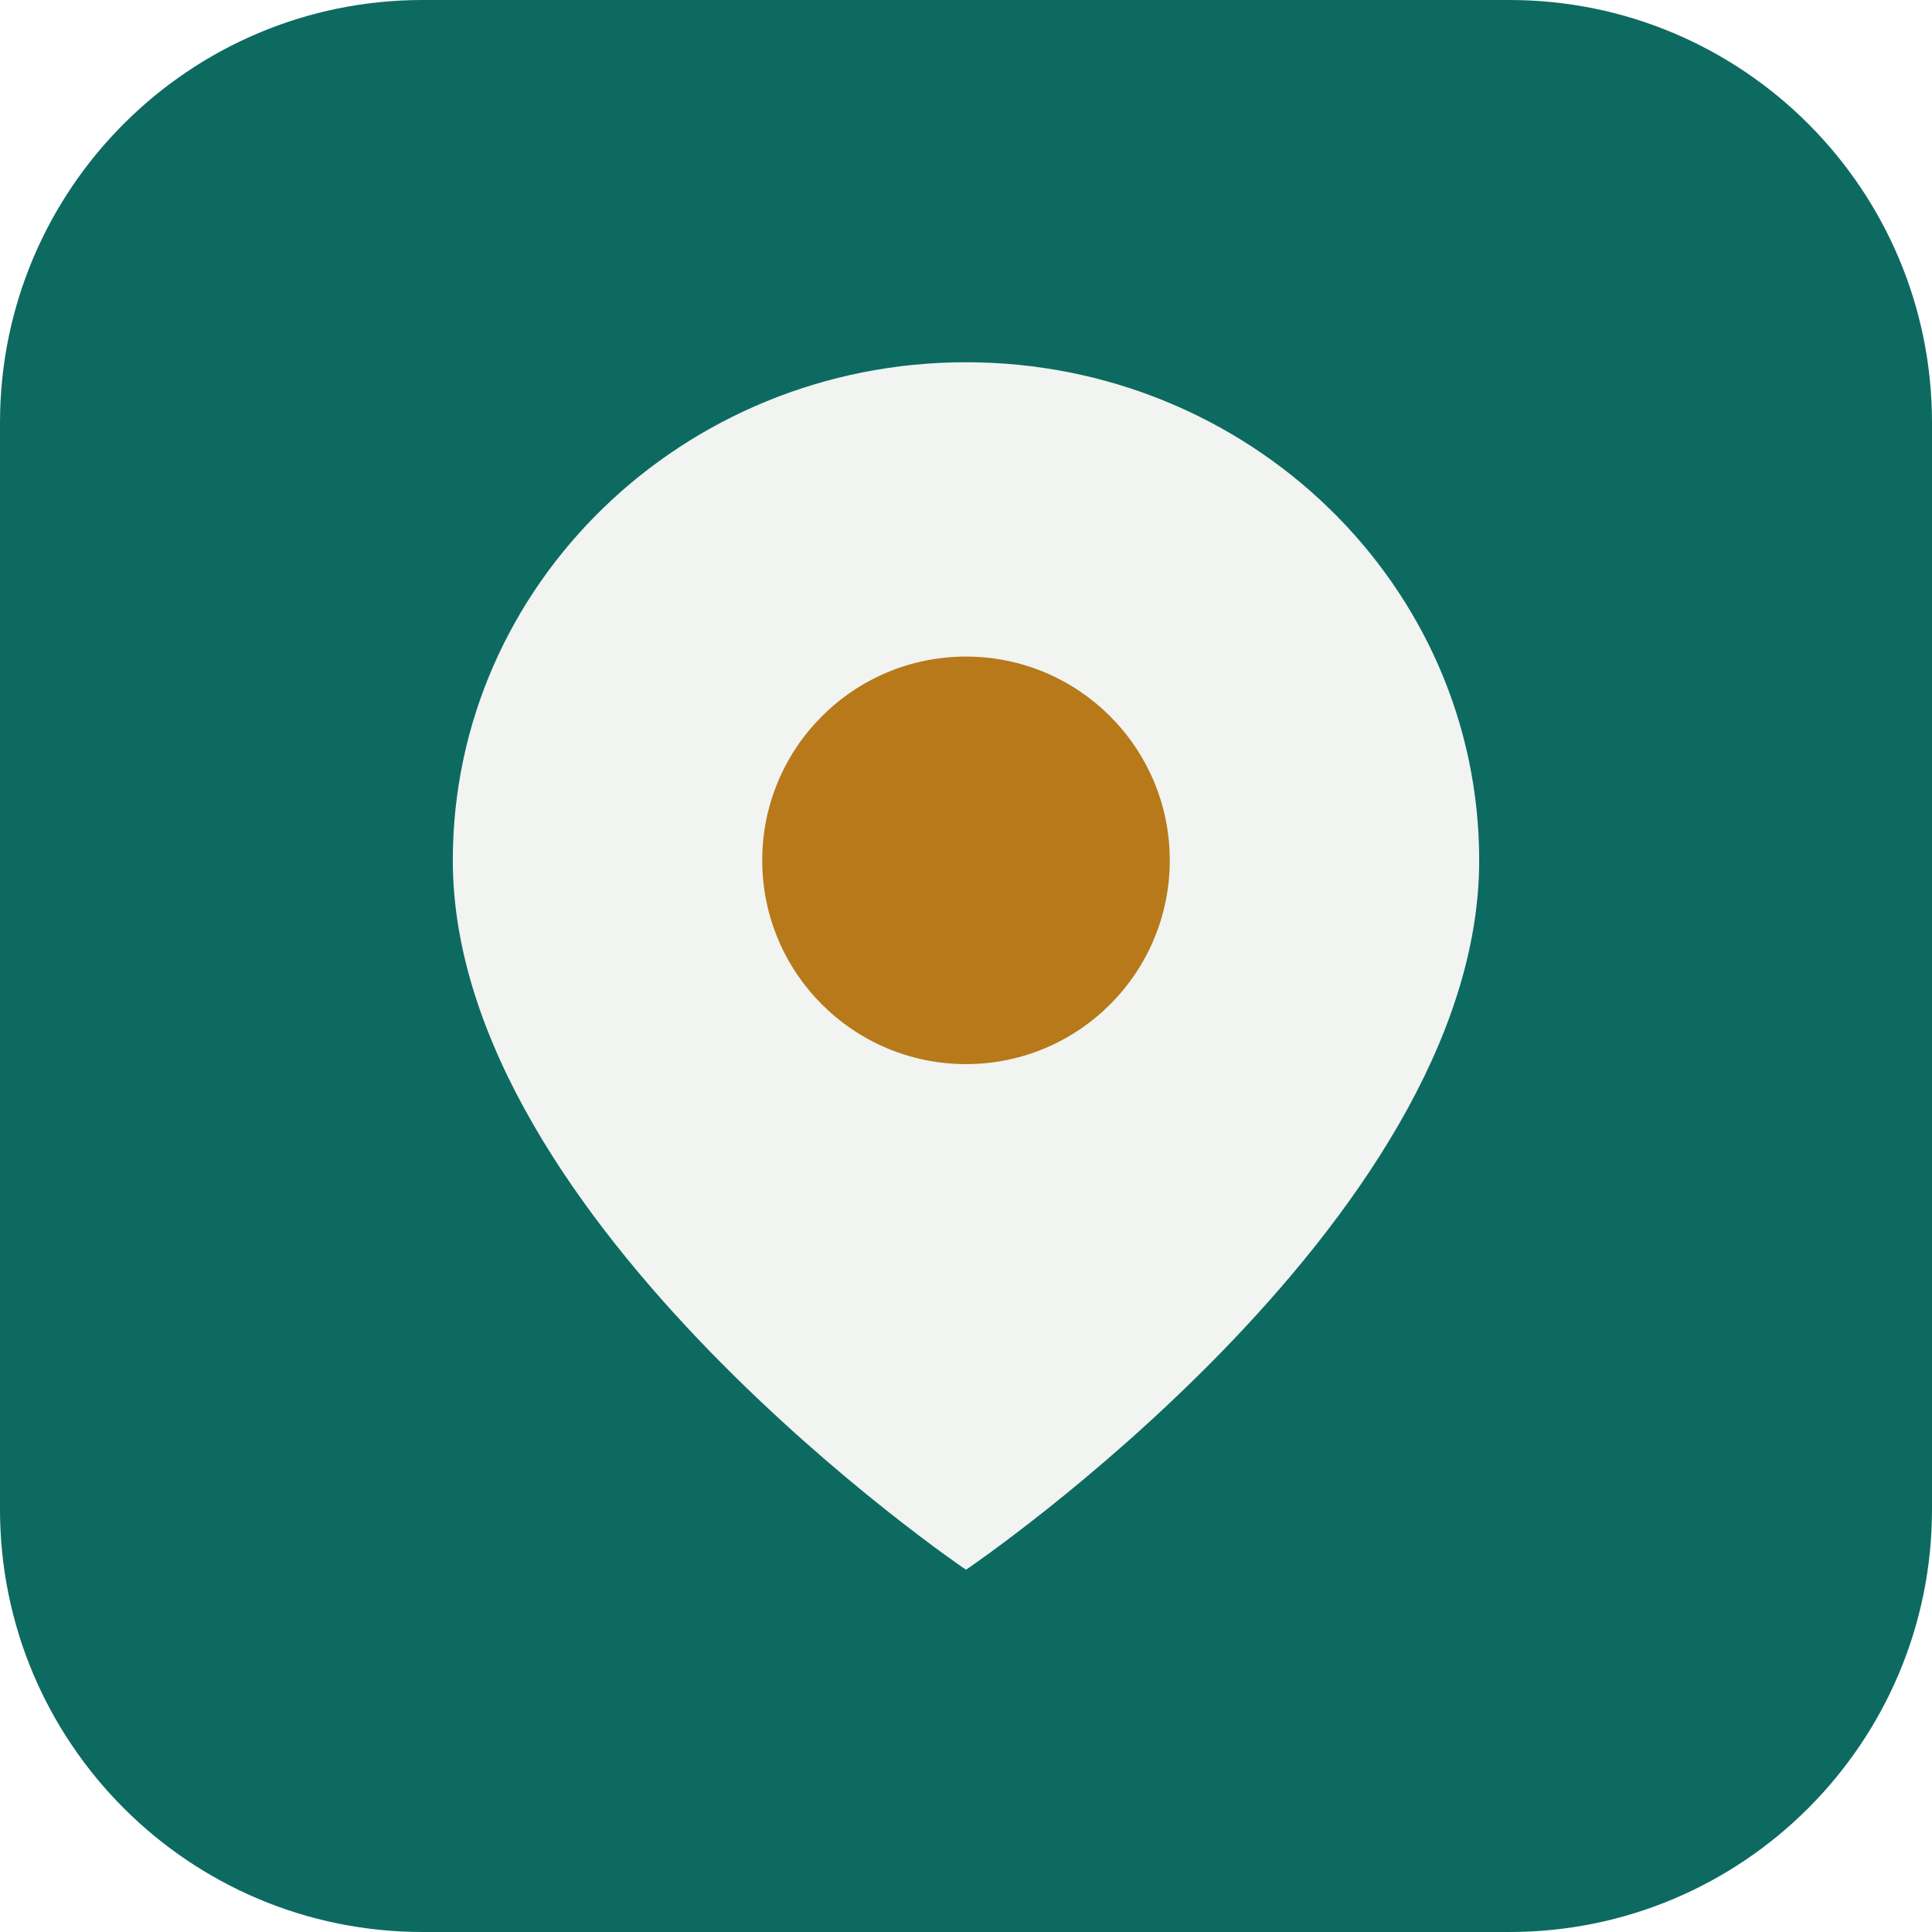
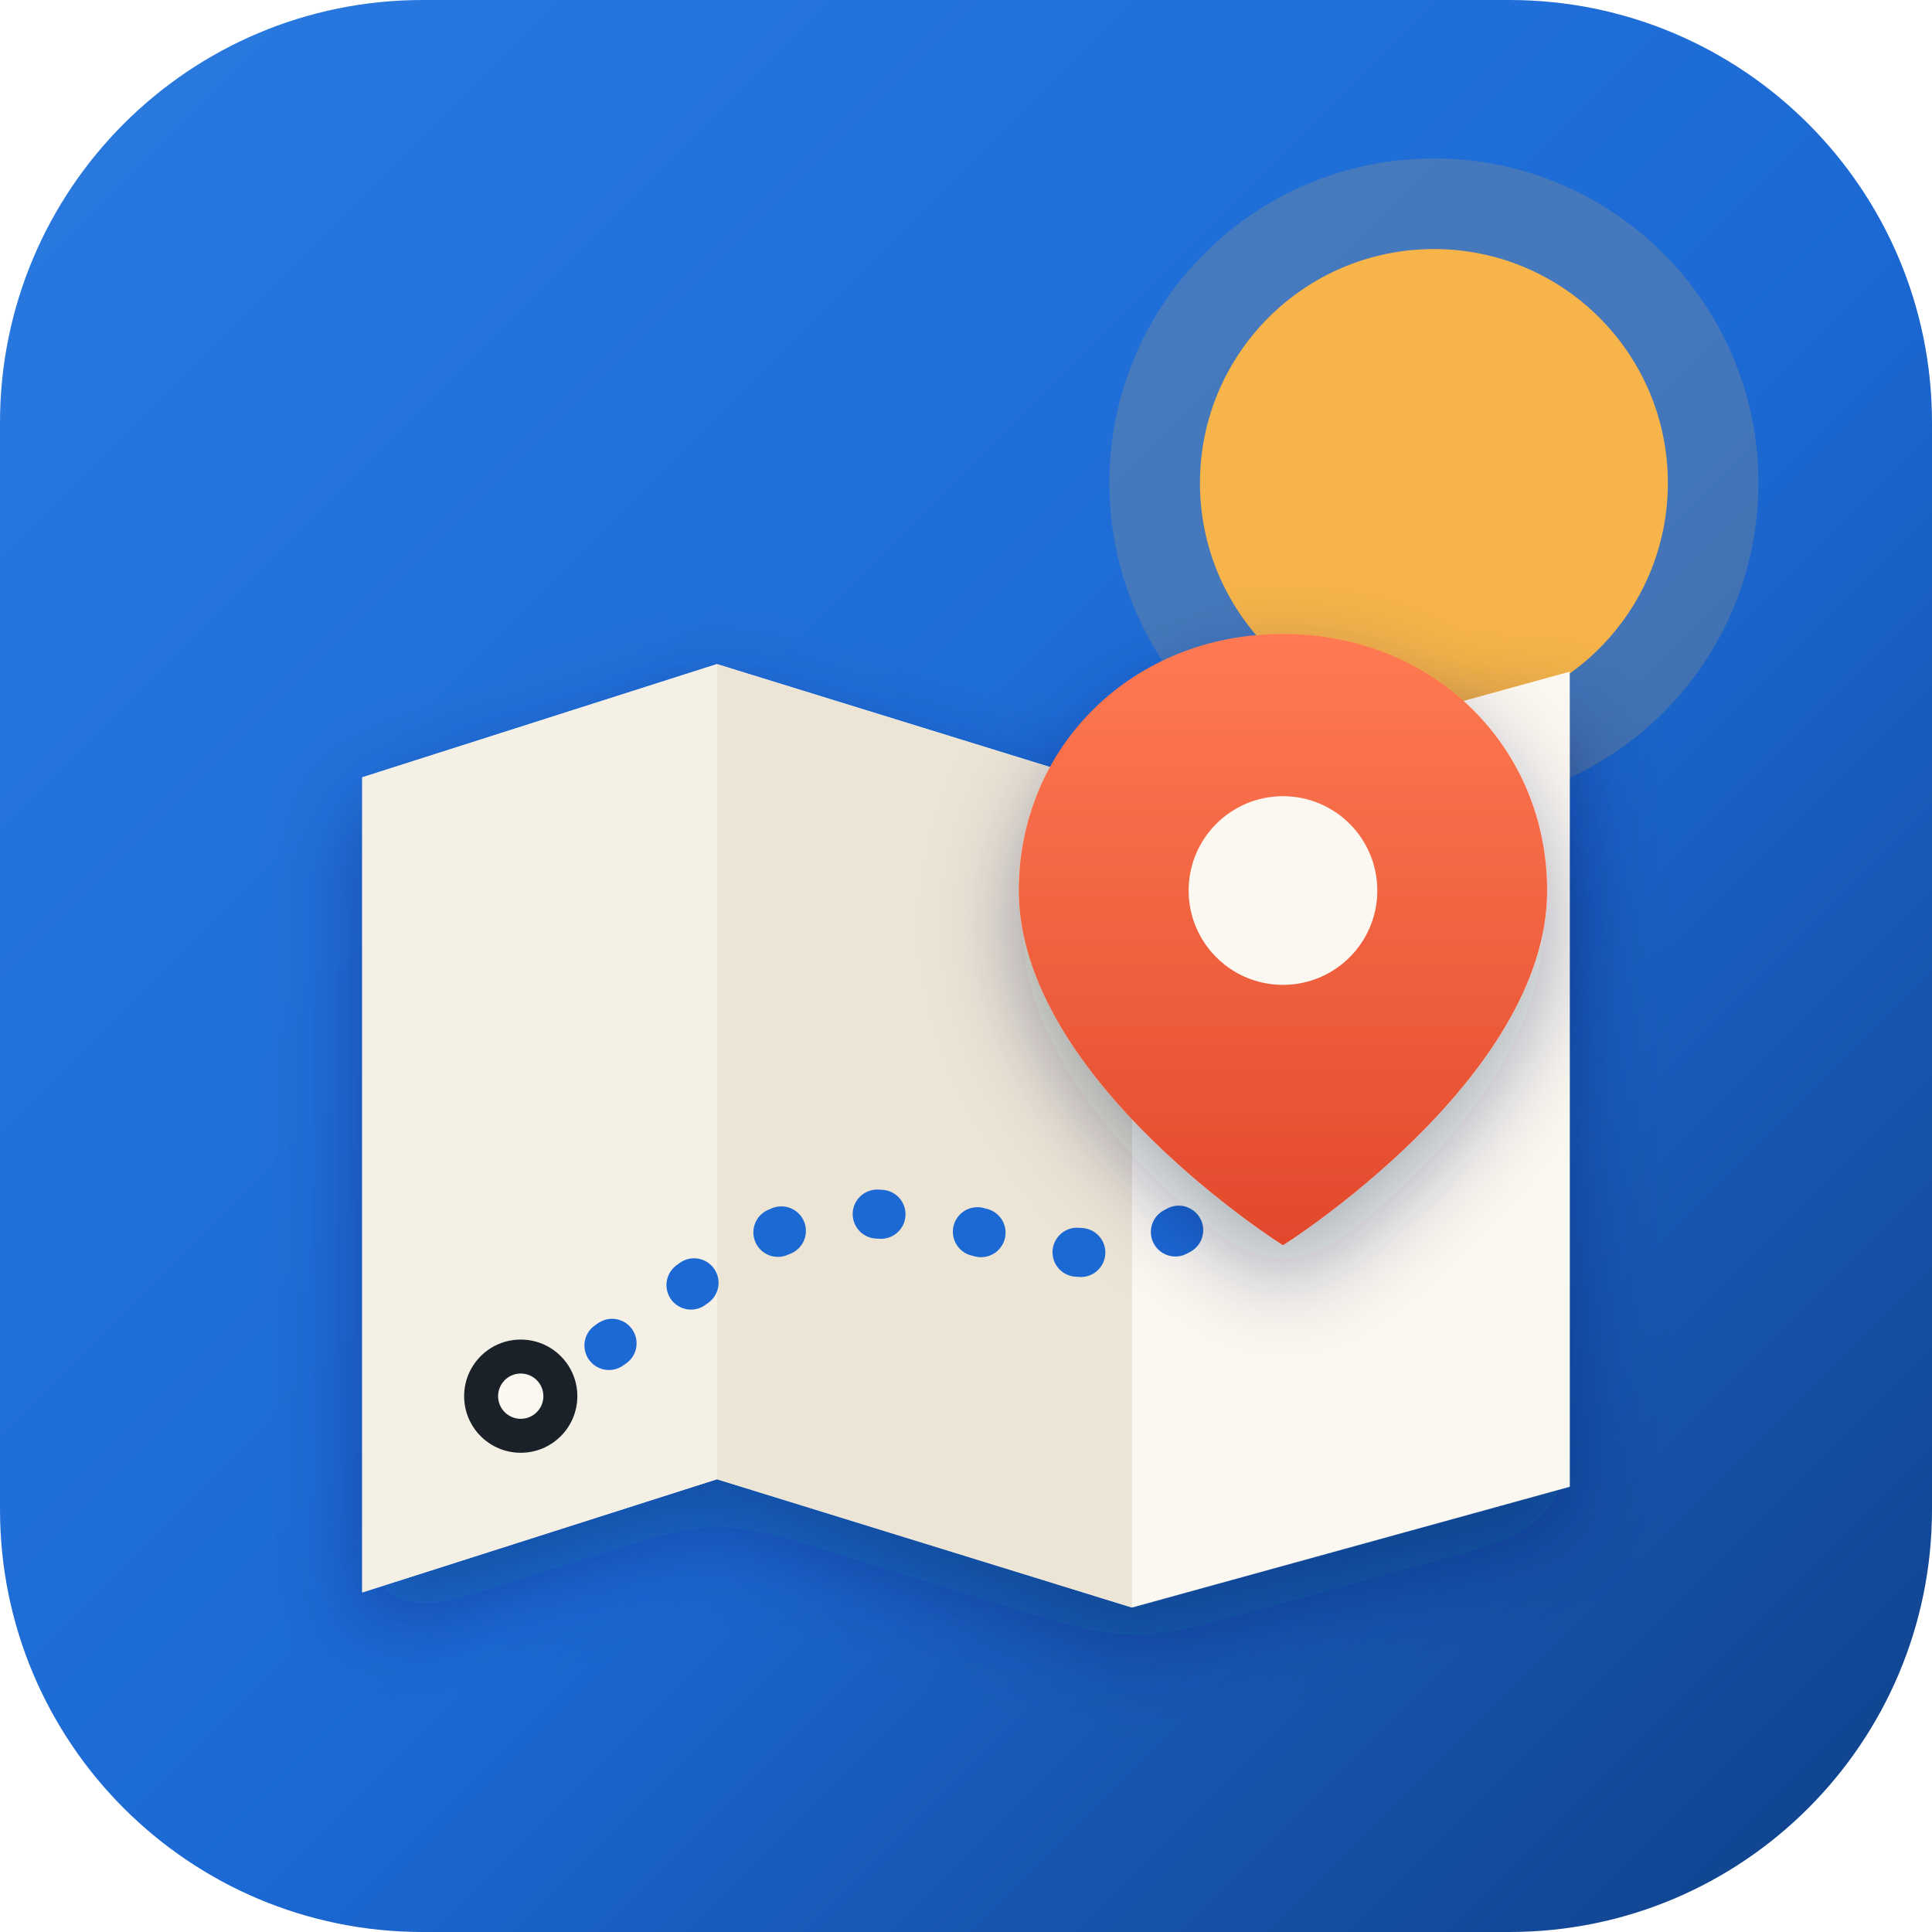
<svg xmlns="http://www.w3.org/2000/svg" viewBox="0 0 512 512">
-   <rect width="512" height="512" rx="112" fill="#0d6a61" />
-   <path d="M256 96c-75 0-136 59-136 132 0 96 136 188 136 188s136-92 136-188c0-73-61-132-136-132z" fill="#f1f4f1" />
-   <circle cx="256" cy="228" r="54" fill="#b7791a" />
+   <defs>
+     <linearGradient id="bg" x1="0" y1="0" x2="1" y2="1">
+       <stop offset="0" stop-color="#2a7ae0" />
+       <stop offset=".55" stop-color="#1c69d4" />
+       <stop offset="1" stop-color="#0f3f86" />
+     </linearGradient>
+     <linearGradient id="pin" x1="0" y1="0" x2="0" y2="1">
+       <stop offset="0" stop-color="#ff7a52" />
+       <stop offset="1" stop-color="#e2492c" />
+     </linearGradient>
+     <filter id="sh" x="-20%" y="-20%" width="140%" height="140%">
+       <feDropShadow dx="0" dy="10" stdDeviation="12" flood-color="#06214a" flood-opacity=".35" />
+     </filter>
+   </defs>
+   <rect width="512" height="512" rx="112" fill="url(#bg)" />
+   <circle cx="380" cy="128" r="62" fill="#f6b44a" />
+   <circle cx="380" cy="128" r="86" fill="#f6b44a" opacity=".18" />
+   <g filter="url(#sh)">
+     <path d="M96 206 L190 176 L300 210 L416 178 L416 394 L300 426 L190 392 L96 422 Z" fill="#fbf8f1" />
+     <path d="M190 176 L300 210 L300 426 L190 392 Z" fill="#ece5d6" />
+     <path d="M96 206 L190 176 L190 392 L96 422 Z" fill="#f5f0e5" />
+   </g>
+   <path d="M138 370 C 178 352, 196 318, 236 322 S 300 352, 340 300" fill="none" stroke="#1c69d4" stroke-width="13" stroke-linecap="round" stroke-dasharray="1 26" />
+   <circle cx="138" cy="370" r="15" fill="#1a2129" />
+   <circle cx="138" cy="370" r="6" fill="#fbf8f1" />
+   <g filter="url(#sh)">
+     <path d="M340 168 C 300 168 270 198 270 236 C 270 286 340 330 340 330 C 340 330 410 286 410 236 C 410 198 380 168 340 168 Z" fill="url(#pin)" />
+     <circle cx="340" cy="236" r="25" fill="#fbf8f1" />
+   </g>
</svg>
